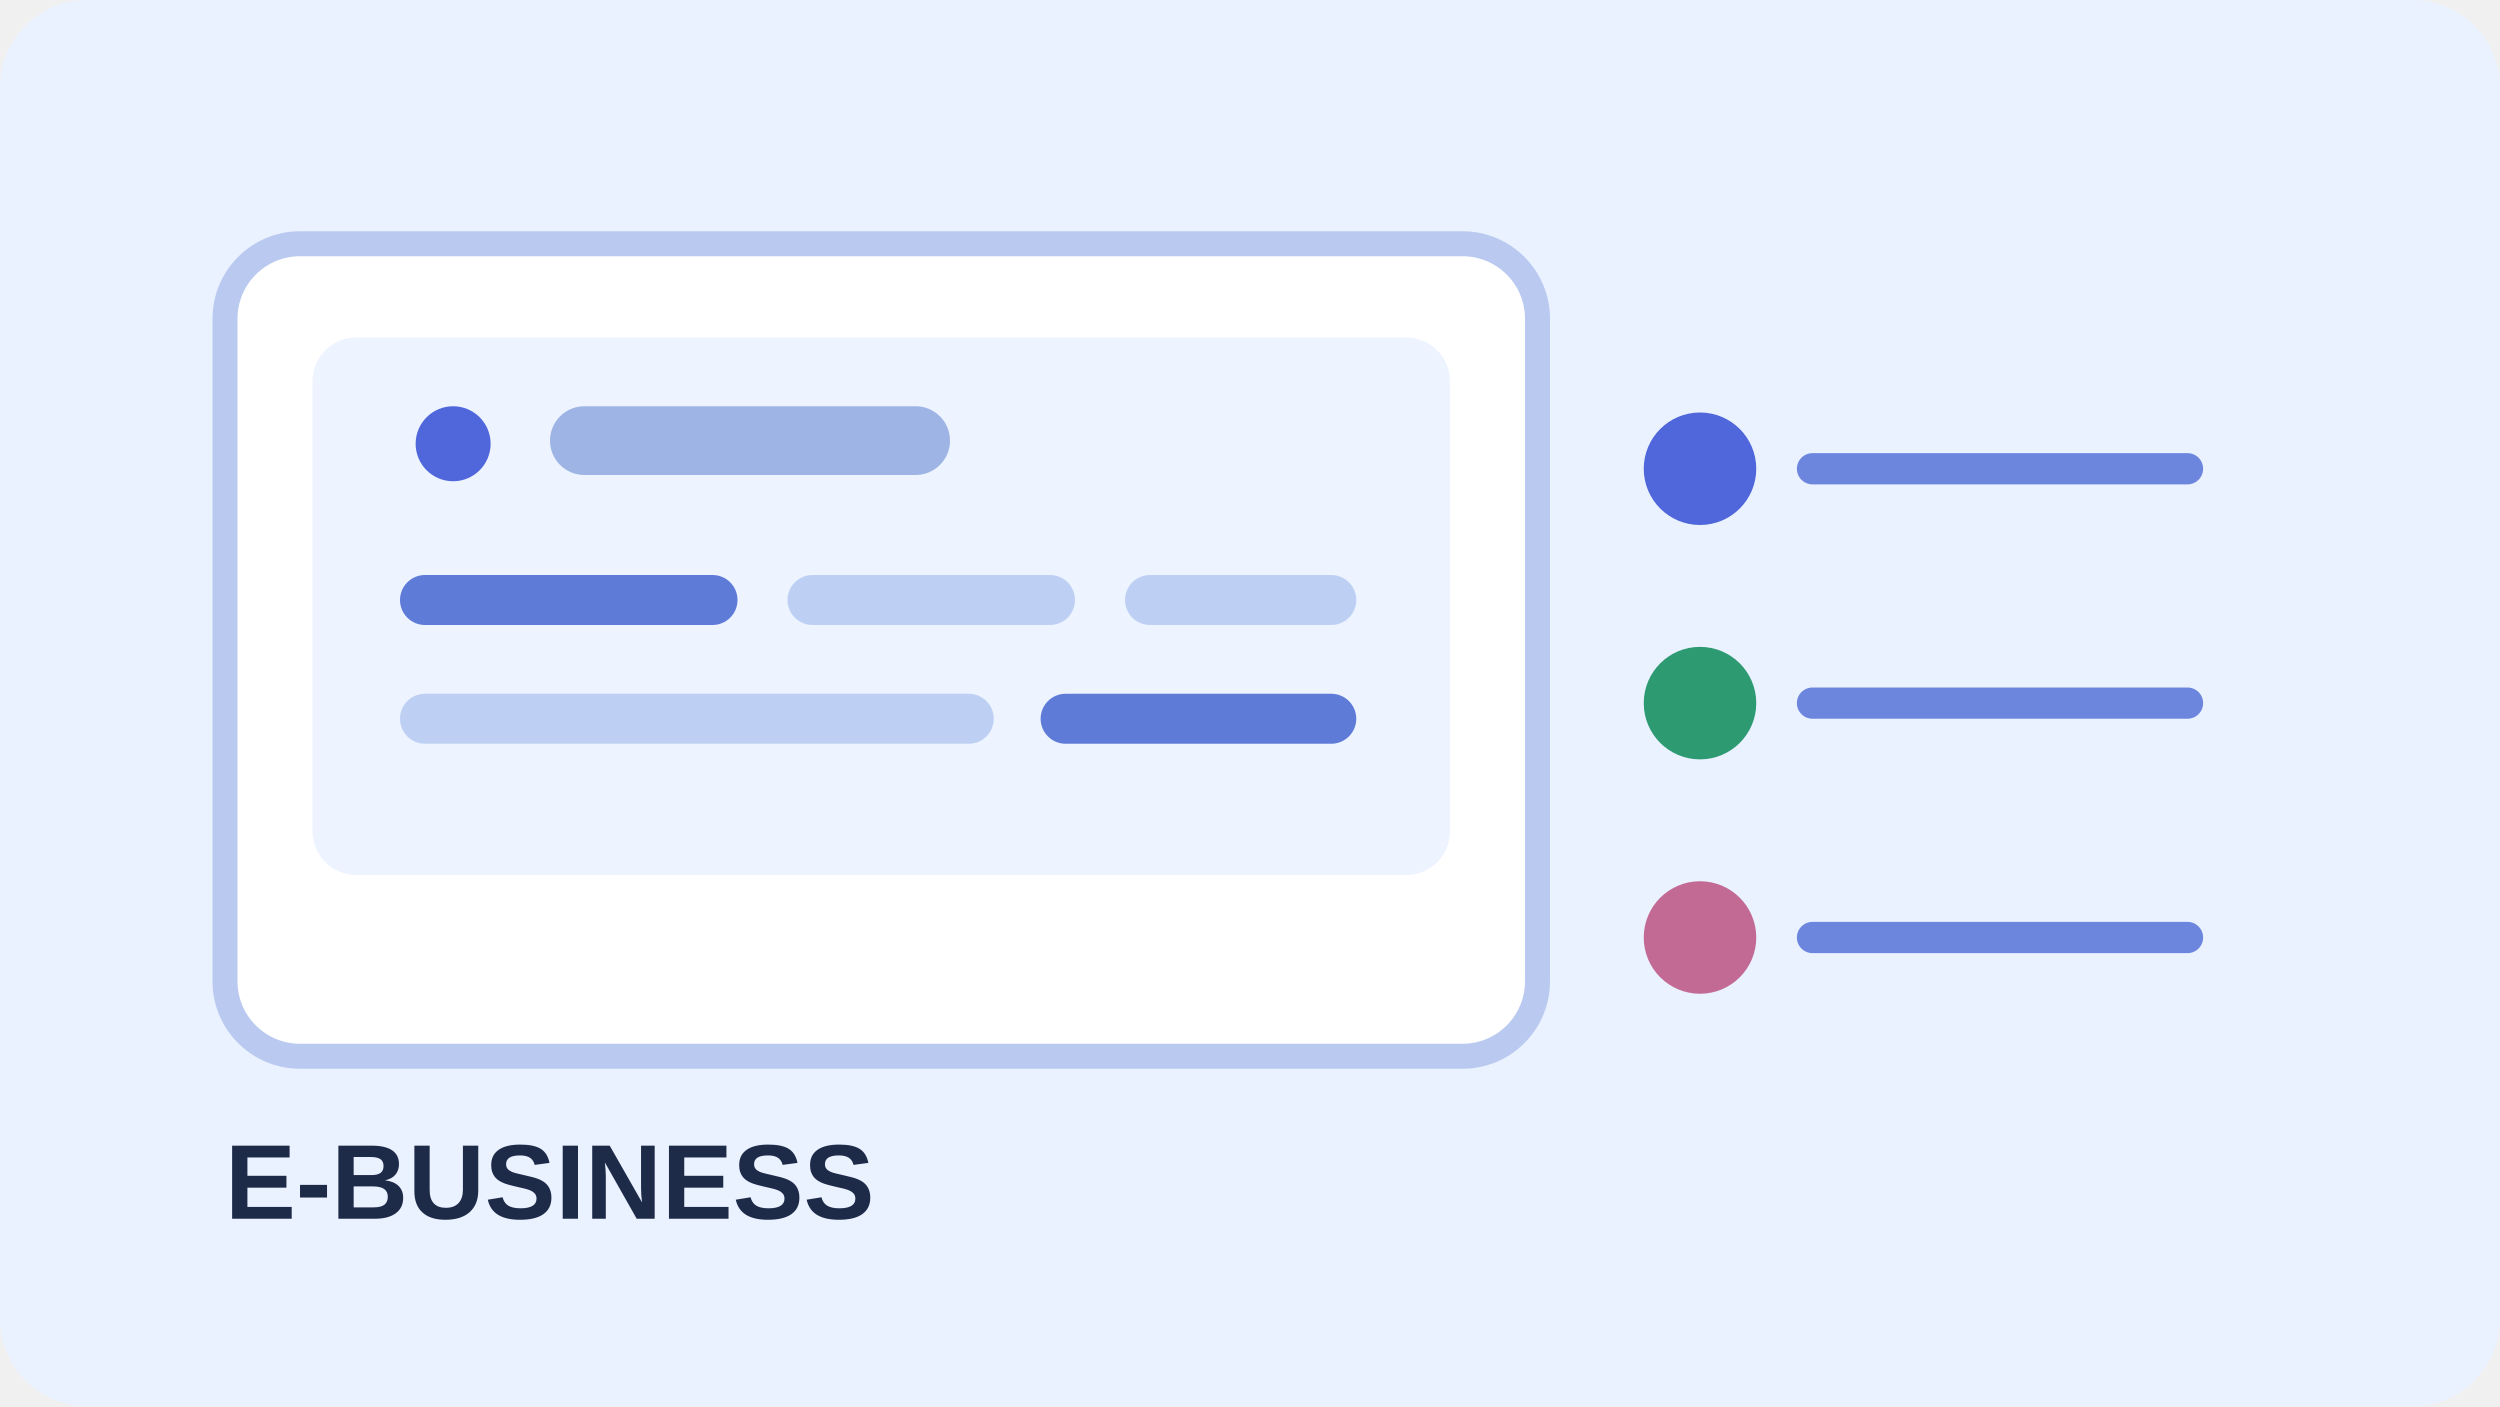
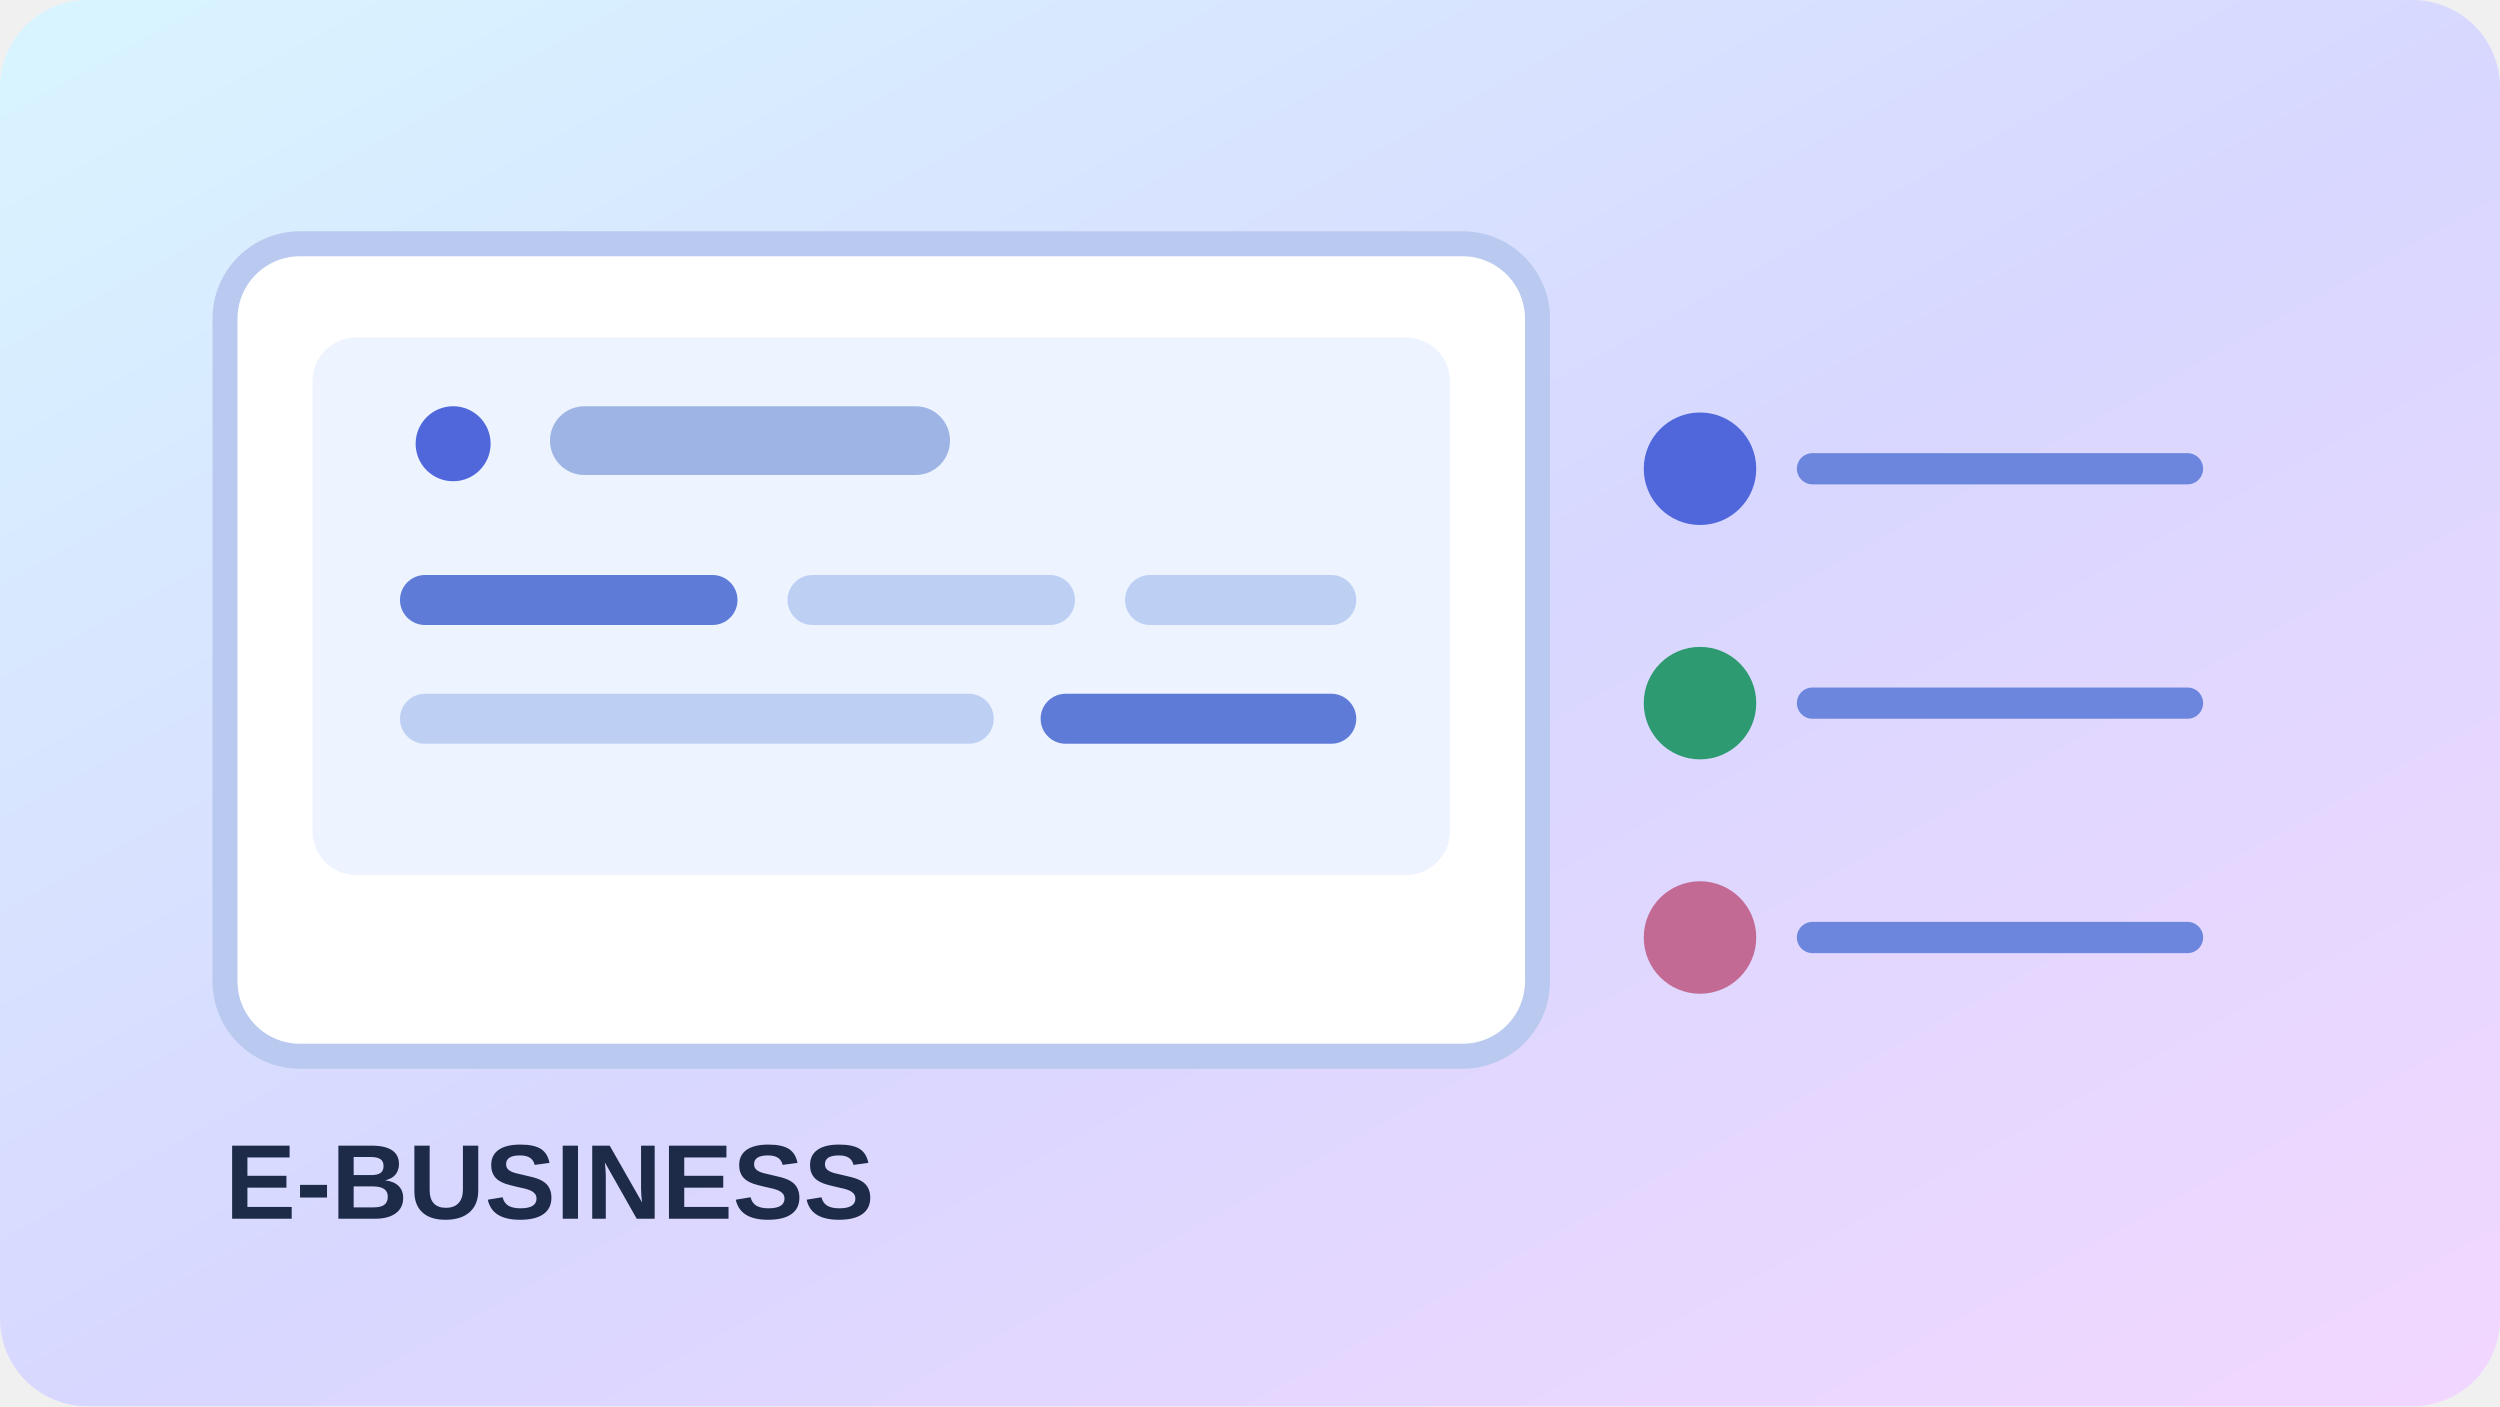
<svg xmlns="http://www.w3.org/2000/svg" viewBox="0 0 800 450">
-   <rect width="800" height="450" rx="28" fill="#eaf1ff" />
+   <defs>
+     <linearGradient id="guideBrightBg" x1="0%" y1="0%" x2="100%" y2="100%">
+       <stop offset="0%" stop-color="#d8f6ff" />
+       <stop offset="52%" stop-color="#d8d7ff" />
+       <stop offset="100%" stop-color="#f2d7ff" />
+     </linearGradient>
+   </defs>
+   <rect width="800" height="450" rx="28" fill="url(#guideBrightBg)" />
  <rect x="72" y="78" width="420" height="260" rx="24" fill="#fff" stroke="#b9c9ef" stroke-width="8" />
  <rect x="100" y="108" width="364" height="172" rx="14" fill="#edf3ff" />
  <circle cx="145" cy="142" r="12" fill="#4f67db" />
  <rect x="176" y="130" width="128" height="22" rx="11" fill="#9db4e5" />
  <rect x="128" y="184" width="108" height="16" rx="8" fill="#5f7bd8" />
  <rect x="252" y="184" width="92" height="16" rx="8" fill="#bdd0f4" />
  <rect x="360" y="184" width="74" height="16" rx="8" fill="#bdd0f4" />
  <rect x="128" y="222" width="190" height="16" rx="8" fill="#bdd0f4" />
  <rect x="333" y="222" width="101" height="16" rx="8" fill="#5f7bd8" />
  <path d="M580 150h120M580 225h120M580 300h120" stroke="#6c86de" stroke-width="10" stroke-linecap="round" />
  <circle cx="544" cy="150" r="18" fill="#4f67db" />
  <circle cx="544" cy="225" r="18" fill="#2d9a72" />
  <circle cx="544" cy="300" r="18" fill="#c26a93" />
  <text x="72" y="390" font-family="Arial,sans-serif" font-size="34" font-weight="700" fill="#1d2a48">E-BUSINESS</text>
</svg>
